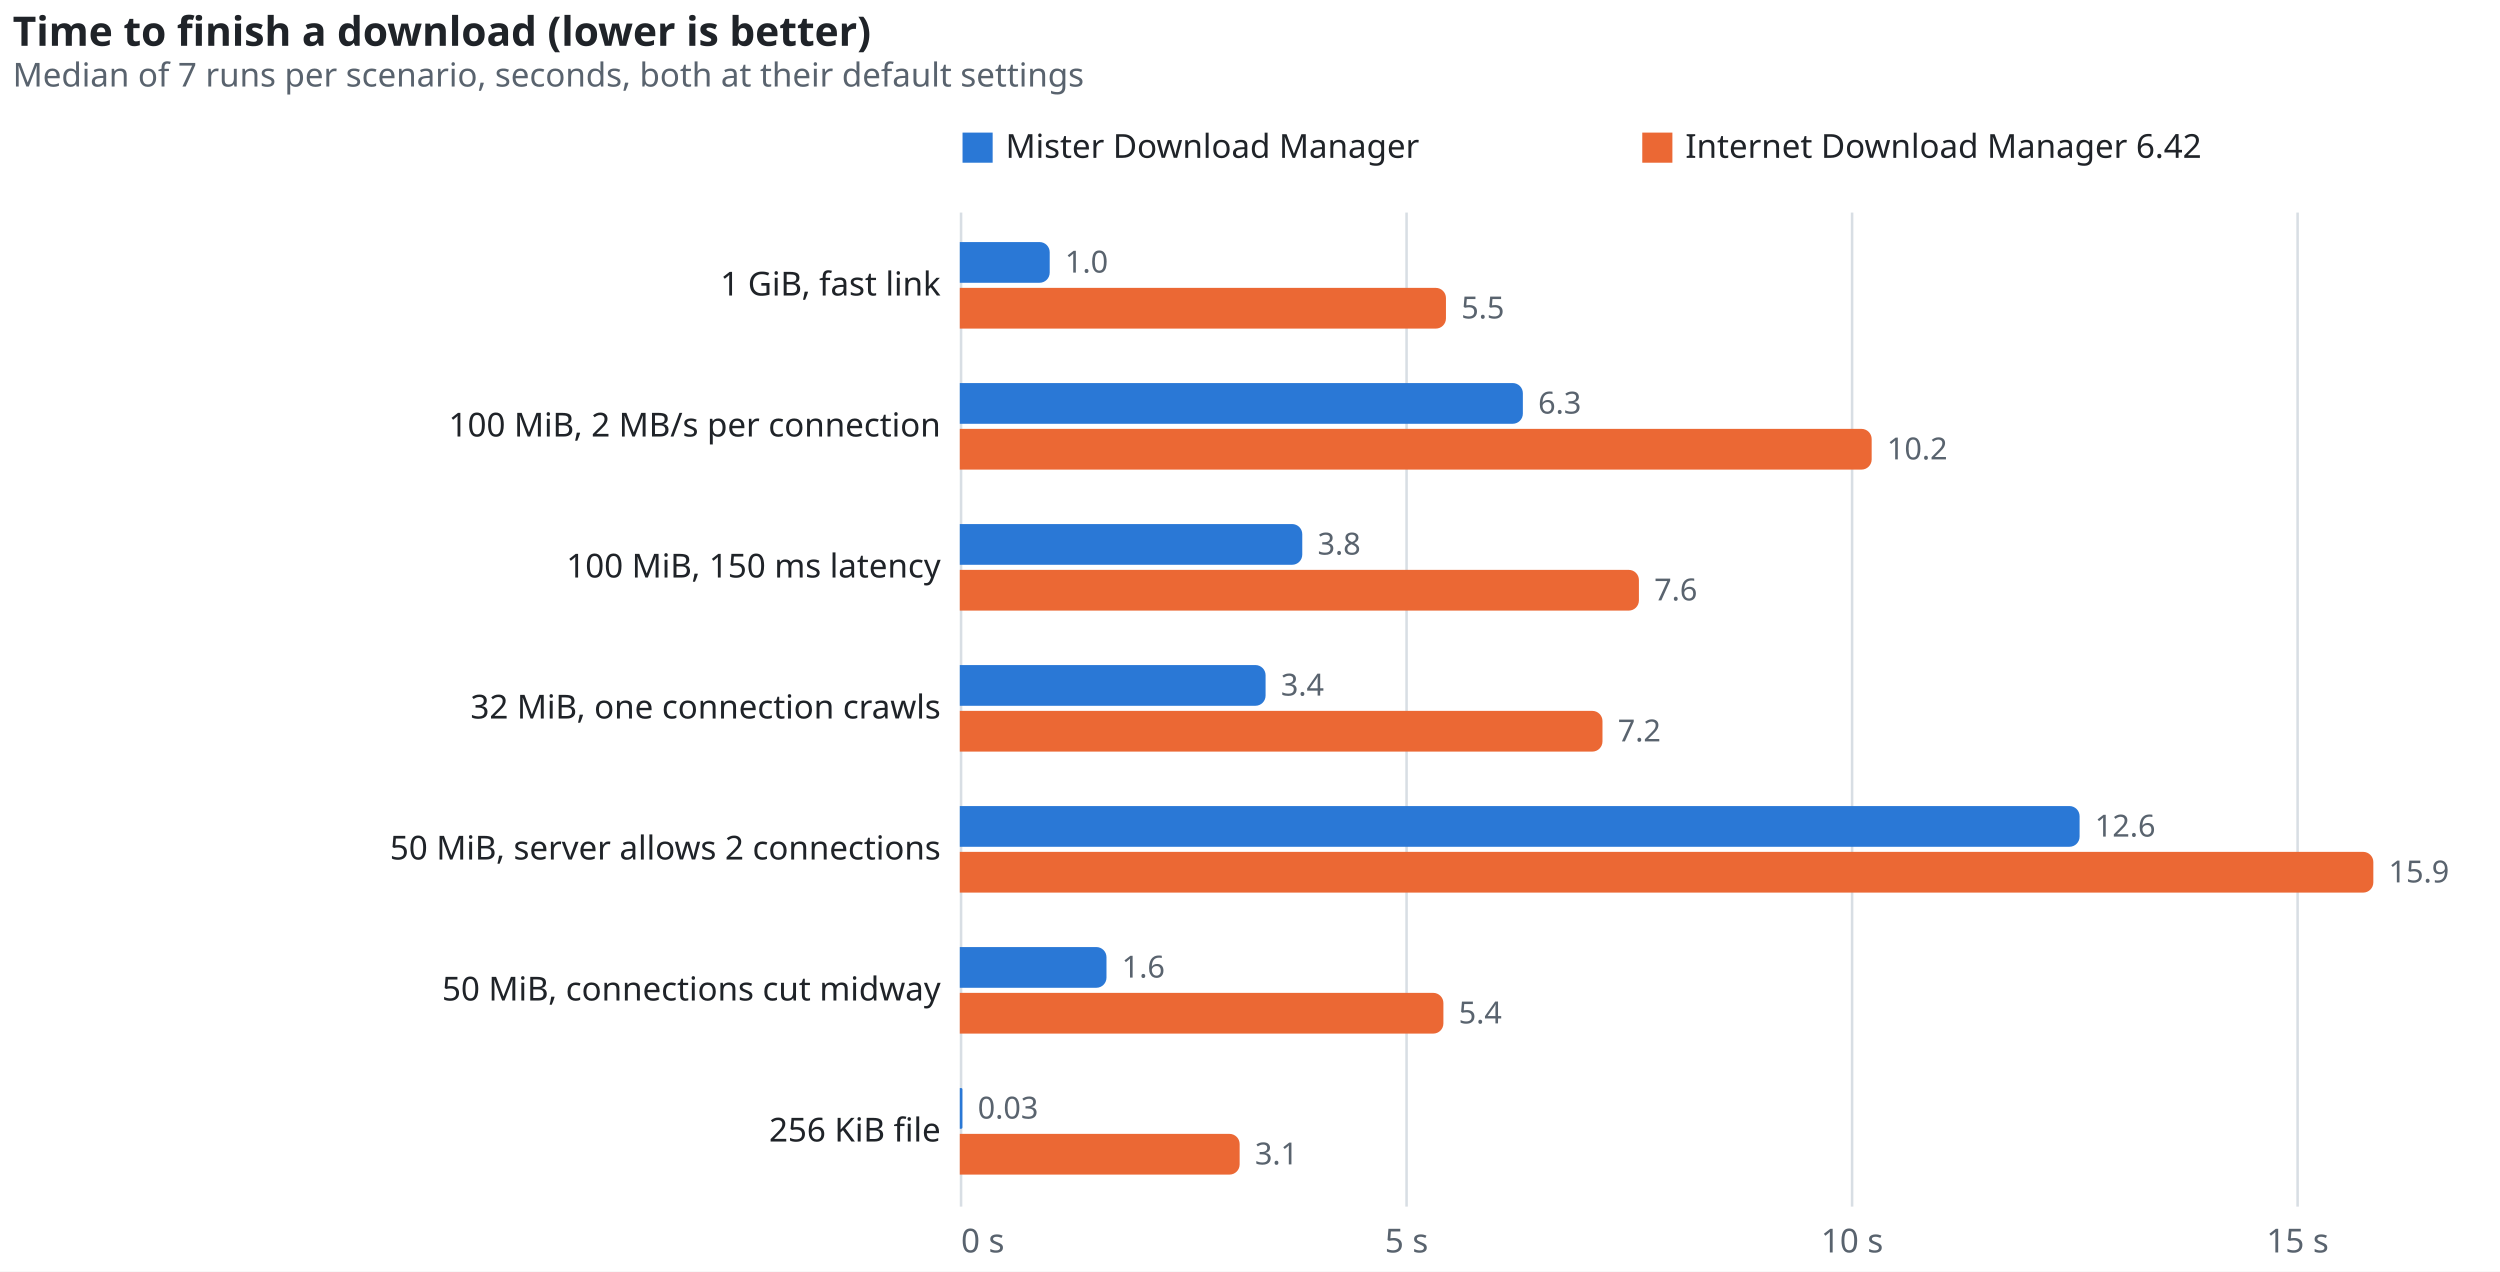
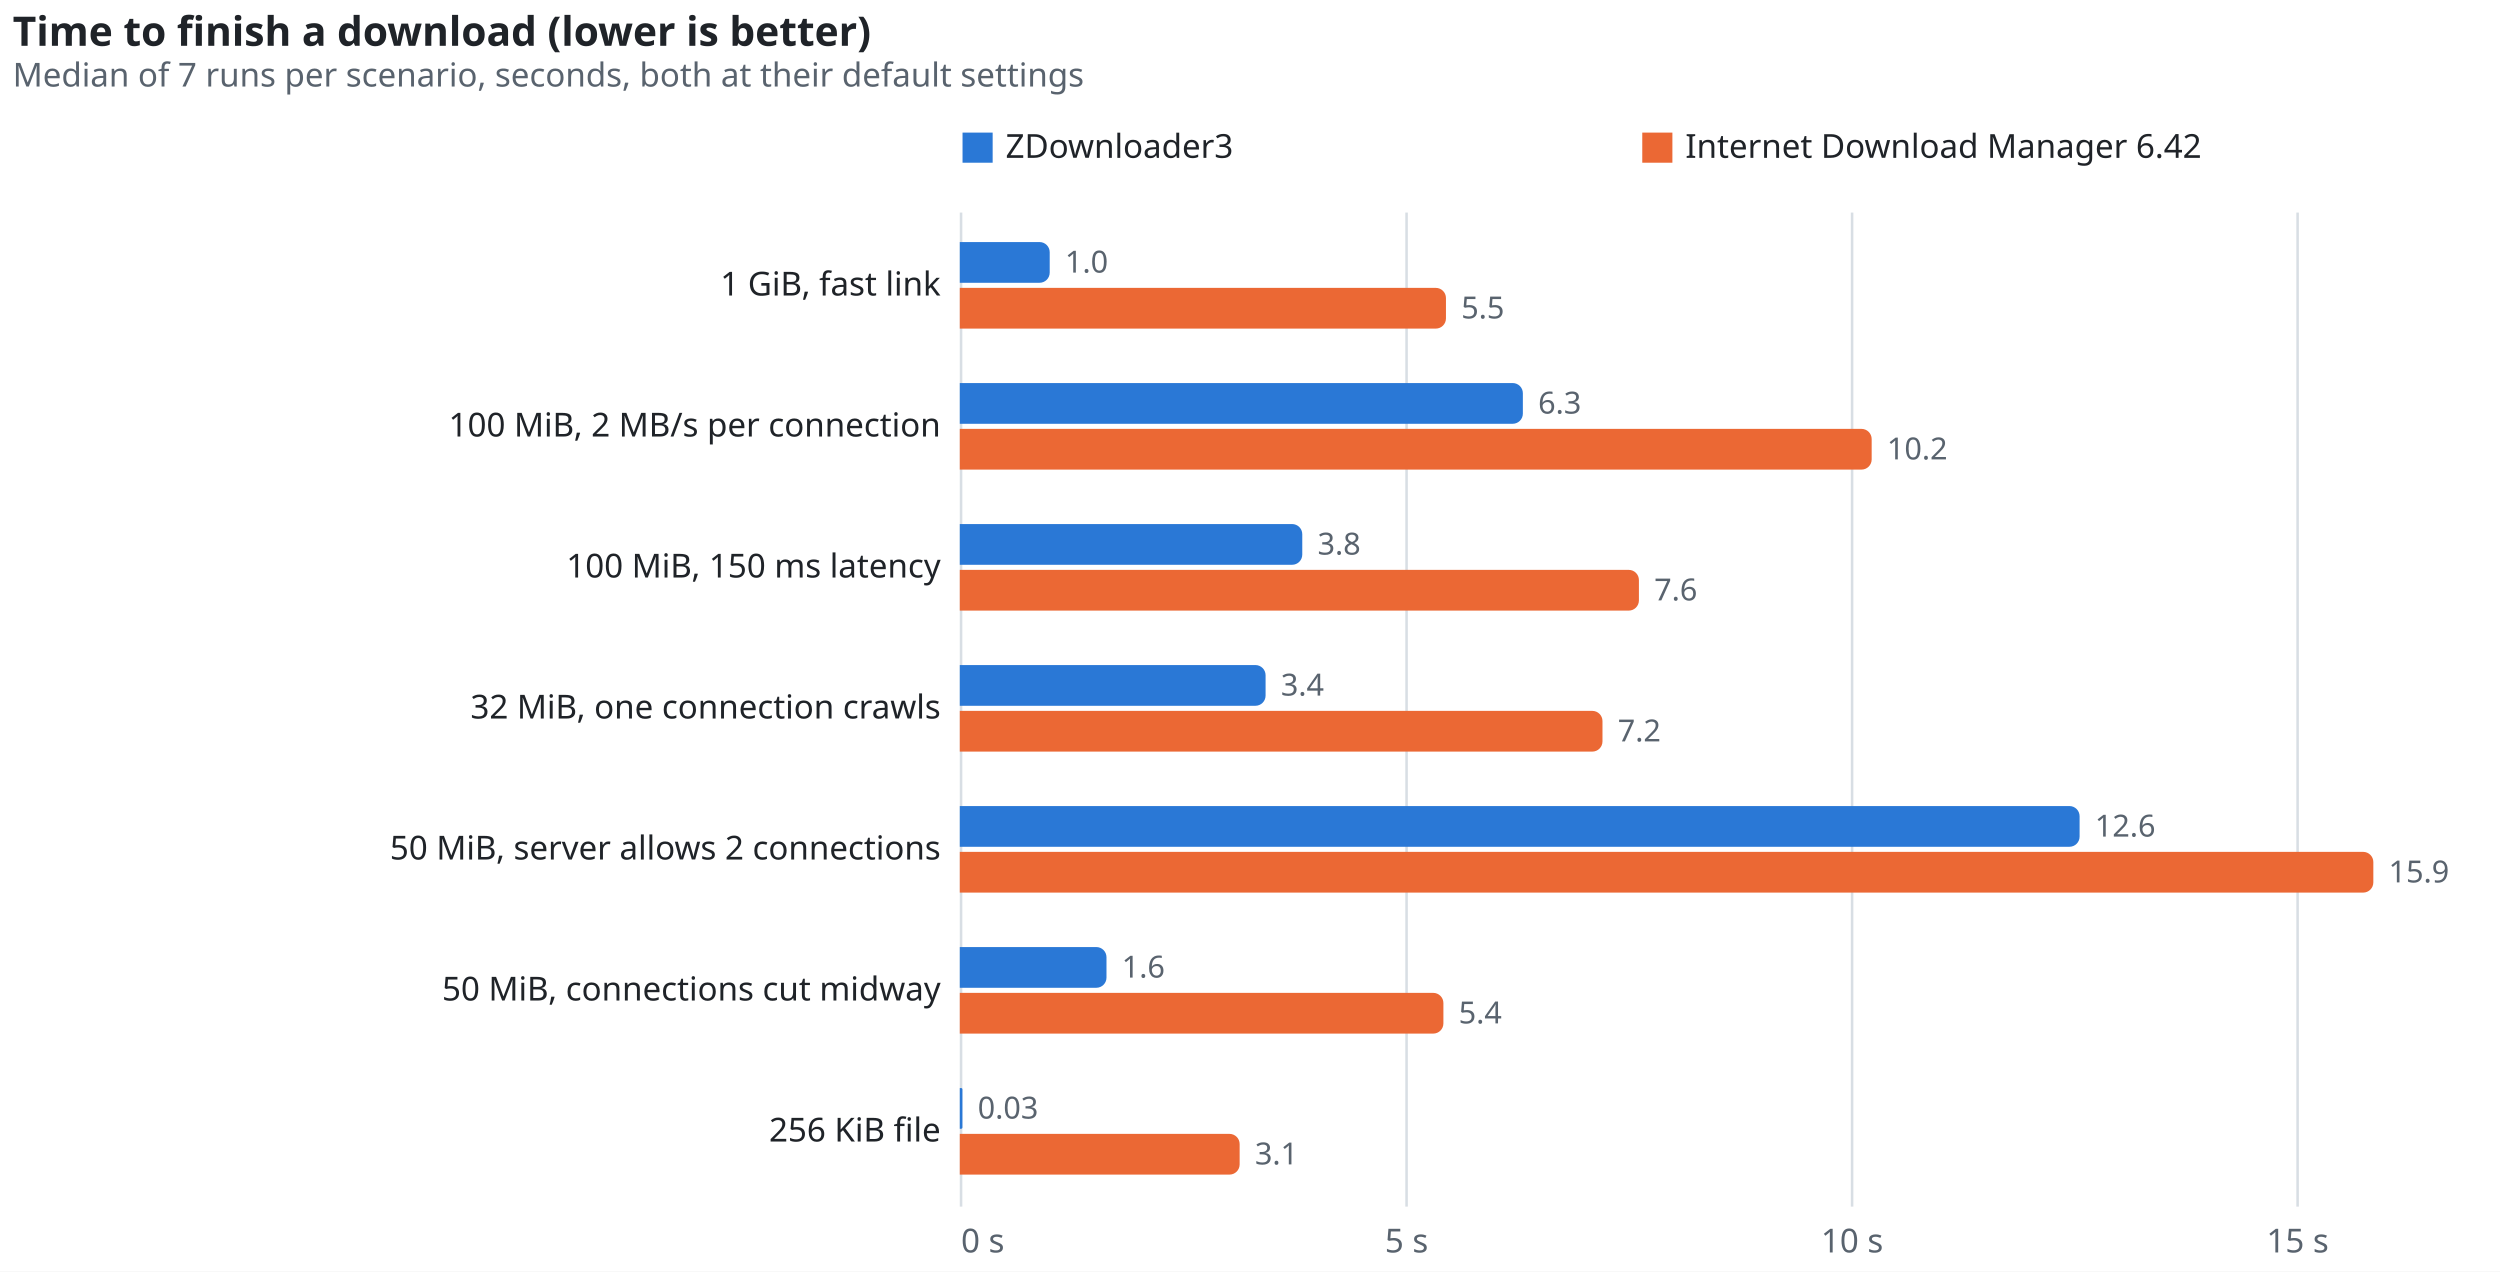
<svg xmlns="http://www.w3.org/2000/svg" version="1.1" class="marks" width="982" height="499.462" viewBox="0 0 982 499.462">
  <rect width="982" height="499.462" fill="#ffffff" />
  <g fill="none" stroke-miterlimit="4" transform="translate(377,83)">
    <g class="mark-group role-frame root" role="graphics-object" aria-roledescription="group mark container">
      <g transform="translate(0,0)">
        <path class="background" aria-hidden="true" d="M0,0h560v390.462h-560Z" />
        <g>
          <g class="mark-group role-axis" aria-hidden="true">
            <g transform="translate(0.5,390.9615)">
              <path class="background" aria-hidden="true" d="M0,0h0v0h0Z" pointer-events="none" />
              <g>
                <g class="mark-rule role-axis-grid" pointer-events="none">
                  <line transform="translate(0,0)" x2="0" y2="-390.462" stroke="#d8dee4" stroke-width="1" opacity="1" />
                  <line transform="translate(175,0)" x2="0" y2="-390.462" stroke="#d8dee4" stroke-width="1" opacity="1" />
                  <line transform="translate(350,0)" x2="0" y2="-390.462" stroke="#d8dee4" stroke-width="1" opacity="1" />
                  <line transform="translate(525,0)" x2="0" y2="-390.462" stroke="#d8dee4" stroke-width="1" opacity="1" />
                </g>
              </g>
              <path class="foreground" aria-hidden="true" d="" pointer-events="none" display="none" />
            </g>
          </g>
          <g class="mark-group role-axis" role="graphics-symbol" aria-roledescription="axis" aria-label="X-axis for a linear scale with values from 0 to 16">
            <g transform="translate(0.5,390.9615)">
              <path class="background" aria-hidden="true" d="M0,0h0v0h0Z" pointer-events="none" />
              <g>
                <g class="mark-text role-axis-label" pointer-events="none">
                  <text text-anchor="start" transform="translate(0,18)" font-family="-apple-system, 'Segoe UI', 'Noto Sans', Helvetica, Arial, sans-serif" font-size="13px" fill="#59636e" opacity="1">0 s</text>
                  <text text-anchor="middle" transform="translate(175,18)" font-family="-apple-system, 'Segoe UI', 'Noto Sans', Helvetica, Arial, sans-serif" font-size="13px" fill="#59636e" opacity="1">5 s</text>
                  <text text-anchor="middle" transform="translate(350,18)" font-family="-apple-system, 'Segoe UI', 'Noto Sans', Helvetica, Arial, sans-serif" font-size="13px" fill="#59636e" opacity="1">10 s</text>
                  <text text-anchor="middle" transform="translate(525,18)" font-family="-apple-system, 'Segoe UI', 'Noto Sans', Helvetica, Arial, sans-serif" font-size="13px" fill="#59636e" opacity="1">15 s</text>
                </g>
              </g>
              <path class="foreground" aria-hidden="true" d="" pointer-events="none" display="none" />
            </g>
          </g>
          <g class="mark-group role-axis" role="graphics-symbol" aria-roledescription="axis" aria-label="Y-axis for a discrete scale with 7 values: 1 GiB, fast link, 100 MiB, 2 MB/s per connection, 100 MiB, 150 ms latency, 32 MiB, one connection crawls, 50 MiB, server allows 2 connections, 50 MiB, connections cut midway, 256 KiB file">
            <g transform="translate(0.5,0.5)">
              <path class="background" aria-hidden="true" d="M0,0h0v0h0Z" pointer-events="none" />
              <g>
                <g class="mark-text role-axis-label" pointer-events="none">
                  <text text-anchor="end" transform="translate(-8,32.57692)" font-family="-apple-system, 'Segoe UI', 'Noto Sans', Helvetica, Arial, sans-serif" font-size="13px" fill="#1f2328" opacity="1">1 GiB, fast link</text>
                  <text text-anchor="end" transform="translate(-8,87.96154)" font-family="-apple-system, 'Segoe UI', 'Noto Sans', Helvetica, Arial, sans-serif" font-size="13px" fill="#1f2328" opacity="1">100 MiB, 2 MB/s per connection</text>
                  <text text-anchor="end" transform="translate(-8,143.3462)" font-family="-apple-system, 'Segoe UI', 'Noto Sans', Helvetica, Arial, sans-serif" font-size="13px" fill="#1f2328" opacity="1">100 MiB, 150 ms latency</text>
                  <text text-anchor="end" transform="translate(-8,198.7308)" font-family="-apple-system, 'Segoe UI', 'Noto Sans', Helvetica, Arial, sans-serif" font-size="13px" fill="#1f2328" opacity="1">32 MiB, one connection crawls</text>
                  <text text-anchor="end" transform="translate(-8,254.1154)" font-family="-apple-system, 'Segoe UI', 'Noto Sans', Helvetica, Arial, sans-serif" font-size="13px" fill="#1f2328" opacity="1">50 MiB, server allows 2 connections</text>
                  <text text-anchor="end" transform="translate(-8,309.5)" font-family="-apple-system, 'Segoe UI', 'Noto Sans', Helvetica, Arial, sans-serif" font-size="13px" fill="#1f2328" opacity="1">50 MiB, connections cut midway</text>
                  <text text-anchor="end" transform="translate(-8,364.8846)" font-family="-apple-system, 'Segoe UI', 'Noto Sans', Helvetica, Arial, sans-serif" font-size="13px" fill="#1f2328" opacity="1">256 KiB file</text>
                </g>
              </g>
              <path class="foreground" aria-hidden="true" d="" pointer-events="none" display="none" />
            </g>
          </g>
          <g class="mark-group role-scope" role="graphics-object" aria-roledescription="group mark container">
            <g transform="translate(0,12.07692)">
              <path class="background" aria-hidden="true" d="M0,0L31.327,0C33.535,0,35.327,1.792,35.327,4L35.327,12C35.327,14.208,33.535,16,31.327,16L0,16C0,16,0,16,0,16L0,0C0,0,0,0,0,0Z" />
              <g clip-path="url(#clip1)">
                <g class="mark-group role-scope" role="graphics-object" aria-roledescription="group mark container">
                  <g transform="translate(0,0)">
                    <path class="background" aria-hidden="true" d="M0,0h0v16h0Z" />
                    <g>
                      <g class="mark-rect role-mark layer_0_marks" role="graphics-object" aria-roledescription="rect mark container">
-                         <path aria-label="seconds: 1.00935; scenario: 1 GiB, fast link; client: Mister Download Manager" role="graphics-symbol" aria-roledescription="bar" d="M0,0h35.327v16h-35.327Z" fill="#2a78d6" />
+                         <path aria-label="seconds: 1.00935; scenario: 1 GiB, fast link; client: ZDownloader3" role="graphics-symbol" aria-roledescription="bar" d="M0,0h35.327v16h-35.327Z" fill="#2a78d6" />
                      </g>
                    </g>
                    <path class="foreground" aria-hidden="true" d="" display="none" />
                  </g>
                </g>
              </g>
              <path class="foreground" aria-hidden="true" d="" display="none" />
            </g>
            <g transform="translate(0,30.07692)">
              <path class="background" aria-hidden="true" d="M0,0L186.973,0C189.181,0,190.973,1.792,190.973,4L190.973,12C190.973,14.208,189.181,16,186.973,16L0,16C0,16,0,16,0,16L0,0C0,0,0,0,0,0Z" />
              <g clip-path="url(#clip2)">
                <g class="mark-group role-scope" role="graphics-object" aria-roledescription="group mark container">
                  <g transform="translate(0,0)">
                    <path class="background" aria-hidden="true" d="M0,0h0v16h0Z" />
                    <g>
                      <g class="mark-rect role-mark layer_0_marks" role="graphics-object" aria-roledescription="rect mark container">
                        <path aria-label="seconds: 5.45638; scenario: 1 GiB, fast link; client: Internet Download Manager 6.42" role="graphics-symbol" aria-roledescription="bar" d="M0,0h190.973v16h-190.973Z" fill="#eb6834" />
                      </g>
                    </g>
                    <path class="foreground" aria-hidden="true" d="" display="none" />
                  </g>
                </g>
              </g>
              <path class="foreground" aria-hidden="true" d="" display="none" />
            </g>
            <g transform="translate(0,67.46154)">
              <path class="background" aria-hidden="true" d="M0,0L217.181,0C219.389,0,221.181,1.792,221.181,4L221.181,12C221.181,14.208,219.389,16,217.181,16L0,16C0,16,0,16,0,16L0,0C0,0,0,0,0,0Z" />
              <g clip-path="url(#clip3)">
                <g class="mark-group role-scope" role="graphics-object" aria-roledescription="group mark container">
                  <g transform="translate(0,0)">
                    <path class="background" aria-hidden="true" d="M0,0h0v16h0Z" />
                    <g>
                      <g class="mark-rect role-mark layer_0_marks" role="graphics-object" aria-roledescription="rect mark container">
-                         <path aria-label="seconds: 6.31947; scenario: 100 MiB, 2 MB/s per connection; client: Mister Download Manager" role="graphics-symbol" aria-roledescription="bar" d="M0,0h221.181v16h-221.181Z" fill="#2a78d6" />
+                         <path aria-label="seconds: 6.31947; scenario: 100 MiB, 2 MB/s per connection; client: ZDownloader3" role="graphics-symbol" aria-roledescription="bar" d="M0,0h221.181v16h-221.181Z" fill="#2a78d6" />
                      </g>
                    </g>
                    <path class="foreground" aria-hidden="true" d="" display="none" />
                  </g>
                </g>
              </g>
              <path class="foreground" aria-hidden="true" d="" display="none" />
            </g>
            <g transform="translate(0,85.46154)">
              <path class="background" aria-hidden="true" d="M0,0L354.192,0C356.399,0,358.192,1.792,358.192,4L358.192,12C358.192,14.208,356.399,16,354.192,16L0,16C0,16,0,16,0,16L0,0C0,0,0,0,0,0Z" />
              <g clip-path="url(#clip4)">
                <g class="mark-group role-scope" role="graphics-object" aria-roledescription="group mark container">
                  <g transform="translate(0,0)">
                    <path class="background" aria-hidden="true" d="M0,0h0v16h0Z" />
                    <g>
                      <g class="mark-rect role-mark layer_0_marks" role="graphics-object" aria-roledescription="rect mark container">
                        <path aria-label="seconds: 10.234; scenario: 100 MiB, 2 MB/s per connection; client: Internet Download Manager 6.42" role="graphics-symbol" aria-roledescription="bar" d="M0,0h358.192v16h-358.192Z" fill="#eb6834" />
                      </g>
                    </g>
                    <path class="foreground" aria-hidden="true" d="" display="none" />
                  </g>
                </g>
              </g>
              <path class="foreground" aria-hidden="true" d="" display="none" />
            </g>
            <g transform="translate(0,122.8462)">
              <path class="background" aria-hidden="true" d="M0,0L130.531,0C132.739,0,134.531,1.792,134.531,4L134.531,12C134.531,14.208,132.739,16,130.531,16L0,16C0,16,0,16,0,16L0,0C0,0,0,0,0,0Z" />
              <g clip-path="url(#clip5)">
                <g class="mark-group role-scope" role="graphics-object" aria-roledescription="group mark container">
                  <g transform="translate(0,0)">
                    <path class="background" aria-hidden="true" d="M0,0h0v16h0Z" />
                    <g>
                      <g class="mark-rect role-mark layer_0_marks" role="graphics-object" aria-roledescription="rect mark container">
-                         <path aria-label="seconds: 3.84375; scenario: 100 MiB, 150 ms latency; client: Mister Download Manager" role="graphics-symbol" aria-roledescription="bar" d="M0,0h134.531v16h-134.531Z" fill="#2a78d6" />
+                         <path aria-label="seconds: 3.84375; scenario: 100 MiB, 150 ms latency; client: ZDownloader3" role="graphics-symbol" aria-roledescription="bar" d="M0,0h134.531v16h-134.531Z" fill="#2a78d6" />
                      </g>
                    </g>
                    <path class="foreground" aria-hidden="true" d="" display="none" />
                  </g>
                </g>
              </g>
              <path class="foreground" aria-hidden="true" d="" display="none" />
            </g>
            <g transform="translate(0,140.8462)">
              <path class="background" aria-hidden="true" d="M0,0L262.767,0C264.975,0,266.767,1.792,266.767,4L266.767,12C266.767,14.208,264.975,16,262.767,16L0,16C0,16,0,16,0,16L0,0C0,0,0,0,0,0Z" />
              <g clip-path="url(#clip6)">
                <g class="mark-group role-scope" role="graphics-object" aria-roledescription="group mark container">
                  <g transform="translate(0,0)">
                    <path class="background" aria-hidden="true" d="M0,0h0v16h0Z" />
                    <g>
                      <g class="mark-rect role-mark layer_0_marks" role="graphics-object" aria-roledescription="rect mark container">
                        <path aria-label="seconds: 7.62191; scenario: 100 MiB, 150 ms latency; client: Internet Download Manager 6.42" role="graphics-symbol" aria-roledescription="bar" d="M0,0h266.767v16h-266.767Z" fill="#eb6834" />
                      </g>
                    </g>
                    <path class="foreground" aria-hidden="true" d="" display="none" />
                  </g>
                </g>
              </g>
              <path class="foreground" aria-hidden="true" d="" display="none" />
            </g>
            <g transform="translate(0,178.2308)">
              <path class="background" aria-hidden="true" d="M0,0L116.122,0C118.329,0,120.122,1.792,120.122,4L120.122,12C120.122,14.208,118.329,16,116.122,16L0,16C0,16,0,16,0,16L0,0C0,0,0,0,0,0Z" />
              <g clip-path="url(#clip7)">
                <g class="mark-group role-scope" role="graphics-object" aria-roledescription="group mark container">
                  <g transform="translate(0,0)">
                    <path class="background" aria-hidden="true" d="M0,0h0v16h0Z" />
                    <g>
                      <g class="mark-rect role-mark layer_0_marks" role="graphics-object" aria-roledescription="rect mark container">
-                         <path aria-label="seconds: 3.43205; scenario: 32 MiB, one connection crawls; client: Mister Download Manager" role="graphics-symbol" aria-roledescription="bar" d="M0,0h120.122v16h-120.122Z" fill="#2a78d6" />
+                         <path aria-label="seconds: 3.43205; scenario: 32 MiB, one connection crawls; client: ZDownloader3" role="graphics-symbol" aria-roledescription="bar" d="M0,0h120.122v16h-120.122Z" fill="#2a78d6" />
                      </g>
                    </g>
                    <path class="foreground" aria-hidden="true" d="" display="none" />
                  </g>
                </g>
              </g>
              <path class="foreground" aria-hidden="true" d="" display="none" />
            </g>
            <g transform="translate(0,196.2308)">
              <path class="background" aria-hidden="true" d="M0,0L248.454,0C250.661,0,252.454,1.792,252.454,4L252.454,12C252.454,14.208,250.661,16,248.454,16L0,16C0,16,0,16,0,16L0,0C0,0,0,0,0,0Z" />
              <g clip-path="url(#clip8)">
                <g class="mark-group role-scope" role="graphics-object" aria-roledescription="group mark container">
                  <g transform="translate(0,0)">
                    <path class="background" aria-hidden="true" d="M0,0h0v16h0Z" />
                    <g>
                      <g class="mark-rect role-mark layer_0_marks" role="graphics-object" aria-roledescription="rect mark container">
                        <path aria-label="seconds: 7.21296; scenario: 32 MiB, one connection crawls; client: Internet Download Manager 6.42" role="graphics-symbol" aria-roledescription="bar" d="M0,0h252.454v16h-252.454Z" fill="#eb6834" />
                      </g>
                    </g>
                    <path class="foreground" aria-hidden="true" d="" display="none" />
                  </g>
                </g>
              </g>
              <path class="foreground" aria-hidden="true" d="" display="none" />
            </g>
            <g transform="translate(0,233.6154)">
              <path class="background" aria-hidden="true" d="M0,0L435.868,0C438.075,0,439.868,1.792,439.868,4L439.868,12C439.868,14.208,438.075,16,435.868,16L0,16C0,16,0,16,0,16L0,0C0,0,0,0,0,0Z" />
              <g clip-path="url(#clip9)">
                <g class="mark-group role-scope" role="graphics-object" aria-roledescription="group mark container">
                  <g transform="translate(0,0)">
                    <path class="background" aria-hidden="true" d="M0,0h0v16h0Z" />
                    <g>
                      <g class="mark-rect role-mark layer_0_marks" role="graphics-object" aria-roledescription="rect mark container">
-                         <path aria-label="seconds: 12.5677; scenario: 50 MiB, server allows 2 connections; client: Mister Download Manager" role="graphics-symbol" aria-roledescription="bar" d="M0,0h439.868v16h-439.868Z" fill="#2a78d6" />
+                         <path aria-label="seconds: 12.5677; scenario: 50 MiB, server allows 2 connections; client: ZDownloader3" role="graphics-symbol" aria-roledescription="bar" d="M0,0h439.868v16h-439.868Z" fill="#2a78d6" />
                      </g>
                    </g>
                    <path class="foreground" aria-hidden="true" d="" display="none" />
                  </g>
                </g>
              </g>
              <path class="foreground" aria-hidden="true" d="" display="none" />
            </g>
            <g transform="translate(0,251.6154)">
              <path class="background" aria-hidden="true" d="M0,0L551.247,0C553.455,0,555.247,1.792,555.247,4L555.247,12C555.247,14.208,553.455,16,551.247,16L0,16C0,16,0,16,0,16L0,0C0,0,0,0,0,0Z" />
              <g clip-path="url(#clip10)">
                <g class="mark-group role-scope" role="graphics-object" aria-roledescription="group mark container">
                  <g transform="translate(0,0)">
                    <path class="background" aria-hidden="true" d="M0,0h0v16h0Z" />
                    <g>
                      <g class="mark-rect role-mark layer_0_marks" role="graphics-object" aria-roledescription="rect mark container">
                        <path aria-label="seconds: 15.8642; scenario: 50 MiB, server allows 2 connections; client: Internet Download Manager 6.42" role="graphics-symbol" aria-roledescription="bar" d="M0,0h555.247v16h-555.247Z" fill="#eb6834" />
                      </g>
                    </g>
                    <path class="foreground" aria-hidden="true" d="" display="none" />
                  </g>
                </g>
              </g>
              <path class="foreground" aria-hidden="true" d="" display="none" />
            </g>
            <g transform="translate(0,289)">
              <path class="background" aria-hidden="true" d="M0,0L53.628,0C55.836,0,57.628,1.792,57.628,4L57.628,12C57.628,14.208,55.836,16,53.628,16L0,16C0,16,0,16,0,16L0,0C0,0,0,0,0,0Z" />
              <g clip-path="url(#clip11)">
                <g class="mark-group role-scope" role="graphics-object" aria-roledescription="group mark container">
                  <g transform="translate(0,0)">
                    <path class="background" aria-hidden="true" d="M0,0h0v16h0Z" />
                    <g>
                      <g class="mark-rect role-mark layer_0_marks" role="graphics-object" aria-roledescription="rect mark container">
-                         <path aria-label="seconds: 1.64652; scenario: 50 MiB, connections cut midway; client: Mister Download Manager" role="graphics-symbol" aria-roledescription="bar" d="M0,0h57.628v16h-57.628Z" fill="#2a78d6" />
+                         <path aria-label="seconds: 1.64652; scenario: 50 MiB, connections cut midway; client: ZDownloader3" role="graphics-symbol" aria-roledescription="bar" d="M0,0h57.628v16h-57.628Z" fill="#2a78d6" />
                      </g>
                    </g>
                    <path class="foreground" aria-hidden="true" d="" display="none" />
                  </g>
                </g>
              </g>
              <path class="foreground" aria-hidden="true" d="" display="none" />
            </g>
            <g transform="translate(0,307)">
              <path class="background" aria-hidden="true" d="M0,0L185.969,0C188.176,0,189.969,1.792,189.969,4L189.969,12C189.969,14.208,188.176,16,185.969,16L0,16C0,16,0,16,0,16L0,0C0,0,0,0,0,0Z" />
              <g clip-path="url(#clip12)">
                <g class="mark-group role-scope" role="graphics-object" aria-roledescription="group mark container">
                  <g transform="translate(0,0)">
                    <path class="background" aria-hidden="true" d="M0,0h0v16h0Z" />
                    <g>
                      <g class="mark-rect role-mark layer_0_marks" role="graphics-object" aria-roledescription="rect mark container">
                        <path aria-label="seconds: 5.42768; scenario: 50 MiB, connections cut midway; client: Internet Download Manager 6.42" role="graphics-symbol" aria-roledescription="bar" d="M0,0h189.969v16h-189.969Z" fill="#eb6834" />
                      </g>
                    </g>
                    <path class="foreground" aria-hidden="true" d="" display="none" />
                  </g>
                </g>
              </g>
              <path class="foreground" aria-hidden="true" d="" display="none" />
            </g>
            <g transform="translate(0,344.3846)">
              <path class="background" aria-hidden="true" d="M0,0L0.519,0C0.806,0,1.038,0.233,1.038,0.519L1.038,15.481C1.038,15.767,0.806,16,0.519,16L0,16C0,16,0,16,0,16L0,0C0,0,0,0,0,0Z" />
              <g clip-path="url(#clip13)">
                <g class="mark-group role-scope" role="graphics-object" aria-roledescription="group mark container">
                  <g transform="translate(0,0)">
                    <path class="background" aria-hidden="true" d="M0,0h0v16h0Z" />
                    <g>
                      <g class="mark-rect role-mark layer_0_marks" role="graphics-object" aria-roledescription="rect mark container">
-                         <path aria-label="seconds: 29.66m; scenario: 256 KiB file; client: Mister Download Manager" role="graphics-symbol" aria-roledescription="bar" d="M0,0h1.038v16h-1.038Z" fill="#2a78d6" />
+                         <path aria-label="seconds: 29.66m; scenario: 256 KiB file; client: ZDownloader3" role="graphics-symbol" aria-roledescription="bar" d="M0,0h1.038v16h-1.038Z" fill="#2a78d6" />
                      </g>
                    </g>
                    <path class="foreground" aria-hidden="true" d="" display="none" />
                  </g>
                </g>
              </g>
              <path class="foreground" aria-hidden="true" d="" display="none" />
            </g>
            <g transform="translate(0,362.3846)">
              <path class="background" aria-hidden="true" d="M0,0L105.932,0C108.14,0,109.932,1.792,109.932,4L109.932,12C109.932,14.208,108.14,16,105.932,16L0,16C0,16,0,16,0,16L0,0C0,0,0,0,0,0Z" />
              <g clip-path="url(#clip14)">
                <g class="mark-group role-scope" role="graphics-object" aria-roledescription="group mark container">
                  <g transform="translate(0,0)">
                    <path class="background" aria-hidden="true" d="M0,0h0v16h0Z" />
                    <g>
                      <g class="mark-rect role-mark layer_0_marks" role="graphics-object" aria-roledescription="rect mark container">
                        <path aria-label="seconds: 3.14092; scenario: 256 KiB file; client: Internet Download Manager 6.42" role="graphics-symbol" aria-roledescription="bar" d="M0,0h109.932v16h-109.932Z" fill="#eb6834" />
                      </g>
                    </g>
                    <path class="foreground" aria-hidden="true" d="" display="none" />
                  </g>
                </g>
              </g>
              <path class="foreground" aria-hidden="true" d="" display="none" />
            </g>
          </g>
          <g class="mark-text role-mark layer_1_marks" role="graphics-object" aria-roledescription="text mark container">
-             <text aria-label="seconds: 1.00935; scenario: 1 GiB, fast link; client: Mister Download Manager; value: 1.0" role="graphics-symbol" aria-roledescription="text mark" text-anchor="start" transform="translate(41.32725,24.07692)" font-family="-apple-system, 'Segoe UI', 'Noto Sans', Helvetica, Arial, sans-serif" font-size="12px" fill="#59636e">1.0</text>
+             <text aria-label="seconds: 1.00935; scenario: 1 GiB, fast link; client: ZDownloader3; value: 1.0" role="graphics-symbol" aria-roledescription="text mark" text-anchor="start" transform="translate(41.32725,24.07692)" font-family="-apple-system, 'Segoe UI', 'Noto Sans', Helvetica, Arial, sans-serif" font-size="12px" fill="#59636e">1.0</text>
            <text aria-label="seconds: 5.45638; scenario: 1 GiB, fast link; client: Internet Download Manager 6.42; value: 5.5" role="graphics-symbol" aria-roledescription="text mark" text-anchor="start" transform="translate(196.9733,42.07692)" font-family="-apple-system, 'Segoe UI', 'Noto Sans', Helvetica, Arial, sans-serif" font-size="12px" fill="#59636e">5.5</text>
-             <text aria-label="seconds: 6.31947; scenario: 100 MiB, 2 MB/s per connection; client: Mister Download Manager; value: 6.3" role="graphics-symbol" aria-roledescription="text mark" text-anchor="start" transform="translate(227.1814,79.46154)" font-family="-apple-system, 'Segoe UI', 'Noto Sans', Helvetica, Arial, sans-serif" font-size="12px" fill="#59636e">6.3</text>
+             <text aria-label="seconds: 6.31947; scenario: 100 MiB, 2 MB/s per connection; client: ZDownloader3; value: 6.3" role="graphics-symbol" aria-roledescription="text mark" text-anchor="start" transform="translate(227.1814,79.46154)" font-family="-apple-system, 'Segoe UI', 'Noto Sans', Helvetica, Arial, sans-serif" font-size="12px" fill="#59636e">6.3</text>
            <text aria-label="seconds: 10.234; scenario: 100 MiB, 2 MB/s per connection; client: Internet Download Manager 6.42; value: 10.2" role="graphics-symbol" aria-roledescription="text mark" text-anchor="start" transform="translate(364.1918,97.46154)" font-family="-apple-system, 'Segoe UI', 'Noto Sans', Helvetica, Arial, sans-serif" font-size="12px" fill="#59636e">10.2</text>
-             <text aria-label="seconds: 3.84375; scenario: 100 MiB, 150 ms latency; client: Mister Download Manager; value: 3.8" role="graphics-symbol" aria-roledescription="text mark" text-anchor="start" transform="translate(140.5312,134.8462)" font-family="-apple-system, 'Segoe UI', 'Noto Sans', Helvetica, Arial, sans-serif" font-size="12px" fill="#59636e">3.8</text>
+             <text aria-label="seconds: 3.84375; scenario: 100 MiB, 150 ms latency; client: ZDownloader3; value: 3.8" role="graphics-symbol" aria-roledescription="text mark" text-anchor="start" transform="translate(140.5312,134.8462)" font-family="-apple-system, 'Segoe UI', 'Noto Sans', Helvetica, Arial, sans-serif" font-size="12px" fill="#59636e">3.8</text>
            <text aria-label="seconds: 7.62191; scenario: 100 MiB, 150 ms latency; client: Internet Download Manager 6.42; value: 7.6" role="graphics-symbol" aria-roledescription="text mark" text-anchor="start" transform="translate(272.7668,152.8462)" font-family="-apple-system, 'Segoe UI', 'Noto Sans', Helvetica, Arial, sans-serif" font-size="12px" fill="#59636e">7.6</text>
-             <text aria-label="seconds: 3.43205; scenario: 32 MiB, one connection crawls; client: Mister Download Manager; value: 3.4" role="graphics-symbol" aria-roledescription="text mark" text-anchor="start" transform="translate(126.1218,190.2308)" font-family="-apple-system, 'Segoe UI', 'Noto Sans', Helvetica, Arial, sans-serif" font-size="12px" fill="#59636e">3.4</text>
+             <text aria-label="seconds: 3.43205; scenario: 32 MiB, one connection crawls; client: ZDownloader3; value: 3.4" role="graphics-symbol" aria-roledescription="text mark" text-anchor="start" transform="translate(126.1218,190.2308)" font-family="-apple-system, 'Segoe UI', 'Noto Sans', Helvetica, Arial, sans-serif" font-size="12px" fill="#59636e">3.4</text>
            <text aria-label="seconds: 7.21296; scenario: 32 MiB, one connection crawls; client: Internet Download Manager 6.42; value: 7.2" role="graphics-symbol" aria-roledescription="text mark" text-anchor="start" transform="translate(258.4536,208.2308)" font-family="-apple-system, 'Segoe UI', 'Noto Sans', Helvetica, Arial, sans-serif" font-size="12px" fill="#59636e">7.2</text>
-             <text aria-label="seconds: 12.5677; scenario: 50 MiB, server allows 2 connections; client: Mister Download Manager; value: 12.6" role="graphics-symbol" aria-roledescription="text mark" text-anchor="start" transform="translate(445.8678,245.6154)" font-family="-apple-system, 'Segoe UI', 'Noto Sans', Helvetica, Arial, sans-serif" font-size="12px" fill="#59636e">12.6</text>
+             <text aria-label="seconds: 12.5677; scenario: 50 MiB, server allows 2 connections; client: ZDownloader3; value: 12.6" role="graphics-symbol" aria-roledescription="text mark" text-anchor="start" transform="translate(445.8678,245.6154)" font-family="-apple-system, 'Segoe UI', 'Noto Sans', Helvetica, Arial, sans-serif" font-size="12px" fill="#59636e">12.6</text>
            <text aria-label="seconds: 15.8642; scenario: 50 MiB, server allows 2 connections; client: Internet Download Manager 6.42; value: 15.9" role="graphics-symbol" aria-roledescription="text mark" text-anchor="start" transform="translate(561.2473,263.6154)" font-family="-apple-system, 'Segoe UI', 'Noto Sans', Helvetica, Arial, sans-serif" font-size="12px" fill="#59636e">15.9</text>
-             <text aria-label="seconds: 1.64652; scenario: 50 MiB, connections cut midway; client: Mister Download Manager; value: 1.6" role="graphics-symbol" aria-roledescription="text mark" text-anchor="start" transform="translate(63.6282,301)" font-family="-apple-system, 'Segoe UI', 'Noto Sans', Helvetica, Arial, sans-serif" font-size="12px" fill="#59636e">1.6</text>
+             <text aria-label="seconds: 1.64652; scenario: 50 MiB, connections cut midway; client: ZDownloader3; value: 1.6" role="graphics-symbol" aria-roledescription="text mark" text-anchor="start" transform="translate(63.6282,301)" font-family="-apple-system, 'Segoe UI', 'Noto Sans', Helvetica, Arial, sans-serif" font-size="12px" fill="#59636e">1.6</text>
            <text aria-label="seconds: 5.42768; scenario: 50 MiB, connections cut midway; client: Internet Download Manager 6.42; value: 5.4" role="graphics-symbol" aria-roledescription="text mark" text-anchor="start" transform="translate(195.9688,319)" font-family="-apple-system, 'Segoe UI', 'Noto Sans', Helvetica, Arial, sans-serif" font-size="12px" fill="#59636e">5.4</text>
-             <text aria-label="seconds: 29.66m; scenario: 256 KiB file; client: Mister Download Manager; value: 0.03" role="graphics-symbol" aria-roledescription="text mark" text-anchor="start" transform="translate(7.0381,356.3846)" font-family="-apple-system, 'Segoe UI', 'Noto Sans', Helvetica, Arial, sans-serif" font-size="12px" fill="#59636e">0.03</text>
+             <text aria-label="seconds: 29.66m; scenario: 256 KiB file; client: ZDownloader3; value: 0.03" role="graphics-symbol" aria-roledescription="text mark" text-anchor="start" transform="translate(7.0381,356.3846)" font-family="-apple-system, 'Segoe UI', 'Noto Sans', Helvetica, Arial, sans-serif" font-size="12px" fill="#59636e">0.03</text>
            <text aria-label="seconds: 3.14092; scenario: 256 KiB file; client: Internet Download Manager 6.42; value: 3.1" role="graphics-symbol" aria-roledescription="text mark" text-anchor="start" transform="translate(115.9322,374.3846)" font-family="-apple-system, 'Segoe UI', 'Noto Sans', Helvetica, Arial, sans-serif" font-size="12px" fill="#59636e">3.1</text>
          </g>
-           <g class="mark-group role-legend" role="graphics-symbol" aria-roledescription="legend" aria-label="Symbol legend for fill color with 2 values: Mister Download Manager, Internet Download Manager 6.42">
+           <g class="mark-group role-legend" role="graphics-symbol" aria-roledescription="legend" aria-label="Symbol legend for fill color with 2 values: ZDownloader3, Internet Download Manager 6.42">
            <g transform="translate(0,-32)">
              <path class="background" aria-hidden="true" d="M0,0h597v14h-597Z" pointer-events="none" />
              <g>
                <g class="mark-group role-legend-entry">
                  <g transform="translate(0,0)">
                    <path class="background" aria-hidden="true" d="M0,0h0v0h0Z" pointer-events="none" />
                    <g>
                      <g class="mark-group role-scope" role="graphics-object" aria-roledescription="group mark container">
                        <g transform="translate(0,0)">
                          <path class="background" aria-hidden="true" d="M0,0h257v14h-257Z" pointer-events="none" opacity="1" />
                          <g>
                            <g class="mark-symbol role-legend-symbol" pointer-events="none">
                              <path transform="translate(7,7)" d="M-5.916,-5.916h11.832v11.832h-11.832Z" fill="#2a78d6" stroke-width="1.5" opacity="1" />
                            </g>
                            <g class="mark-text role-legend-label" pointer-events="none">
-                               <text text-anchor="start" transform="translate(18,11)" font-family="-apple-system, 'Segoe UI', 'Noto Sans', Helvetica, Arial, sans-serif" font-size="13px" fill="#1f2328" opacity="1">Mister Download Manager</text>
+                               <text text-anchor="start" transform="translate(18,11)" font-family="-apple-system, 'Segoe UI', 'Noto Sans', Helvetica, Arial, sans-serif" font-size="13px" fill="#1f2328" opacity="1">ZDownloader3</text>
                            </g>
                          </g>
                          <path class="foreground" aria-hidden="true" d="" pointer-events="none" display="none" />
                        </g>
                        <g transform="translate(267,0)">
                          <path class="background" aria-hidden="true" d="M0,0h330v14h-330Z" pointer-events="none" opacity="1" />
                          <g>
                            <g class="mark-symbol role-legend-symbol" pointer-events="none">
                              <path transform="translate(7,7)" d="M-5.916,-5.916h11.832v11.832h-11.832Z" fill="#eb6834" stroke-width="1.5" opacity="1" />
                            </g>
                            <g class="mark-text role-legend-label" pointer-events="none">
                              <text text-anchor="start" transform="translate(18,11)" font-family="-apple-system, 'Segoe UI', 'Noto Sans', Helvetica, Arial, sans-serif" font-size="13px" fill="#1f2328" opacity="1">Internet Download Manager 6.42</text>
                            </g>
                          </g>
                          <path class="foreground" aria-hidden="true" d="" pointer-events="none" display="none" />
                        </g>
                      </g>
                    </g>
                    <path class="foreground" aria-hidden="true" d="" pointer-events="none" display="none" />
                  </g>
                </g>
              </g>
              <path class="foreground" aria-hidden="true" d="" pointer-events="none" display="none" />
            </g>
          </g>
          <g class="mark-group role-title">
            <g transform="translate(-372,-78)">
              <path class="background" aria-hidden="true" d="M0,0h0v0h0Z" pointer-events="none" />
              <g>
                <g class="mark-text role-title-text" role="graphics-symbol" aria-roledescription="title" aria-label="Title text 'Time to finish a download (lower is better)'" pointer-events="none">
                  <text text-anchor="start" transform="translate(0,13)" font-family="-apple-system, 'Segoe UI', 'Noto Sans', Helvetica, Arial, sans-serif" font-size="16px" font-weight="600" fill="#1f2328" opacity="1">Time to finish a download (lower is better)</text>
                </g>
                <g class="mark-text role-title-subtitle" role="graphics-symbol" aria-roledescription="subtitle" aria-label="Subtitle text 'Median of 7 runs per scenario, seconds, both at their default settings'" pointer-events="none">
                  <text text-anchor="start" transform="translate(0,29)" font-family="-apple-system, 'Segoe UI', 'Noto Sans', Helvetica, Arial, sans-serif" font-size="13px" fill="#59636e" opacity="1">Median of 7 runs per scenario, seconds, both at their default settings</text>
                </g>
              </g>
              <path class="foreground" aria-hidden="true" d="" pointer-events="none" display="none" />
            </g>
          </g>
        </g>
        <path class="foreground" aria-hidden="true" d="" display="none" />
      </g>
    </g>
  </g>
  <defs>
    <clipPath id="clip1">
      <path d="M0,0L31.327,0C33.535,0,35.327,1.792,35.327,4L35.327,12C35.327,14.208,33.535,16,31.327,16L0,16C0,16,0,16,0,16L0,0C0,0,0,0,0,0Z" />
    </clipPath>
    <clipPath id="clip2">
      <path d="M0,0L186.973,0C189.181,0,190.973,1.792,190.973,4L190.973,12C190.973,14.208,189.181,16,186.973,16L0,16C0,16,0,16,0,16L0,0C0,0,0,0,0,0Z" />
    </clipPath>
    <clipPath id="clip3">
      <path d="M0,0L217.181,0C219.389,0,221.181,1.792,221.181,4L221.181,12C221.181,14.208,219.389,16,217.181,16L0,16C0,16,0,16,0,16L0,0C0,0,0,0,0,0Z" />
    </clipPath>
    <clipPath id="clip4">
      <path d="M0,0L354.192,0C356.399,0,358.192,1.792,358.192,4L358.192,12C358.192,14.208,356.399,16,354.192,16L0,16C0,16,0,16,0,16L0,0C0,0,0,0,0,0Z" />
    </clipPath>
    <clipPath id="clip5">
      <path d="M0,0L130.531,0C132.739,0,134.531,1.792,134.531,4L134.531,12C134.531,14.208,132.739,16,130.531,16L0,16C0,16,0,16,0,16L0,0C0,0,0,0,0,0Z" />
    </clipPath>
    <clipPath id="clip6">
      <path d="M0,0L262.767,0C264.975,0,266.767,1.792,266.767,4L266.767,12C266.767,14.208,264.975,16,262.767,16L0,16C0,16,0,16,0,16L0,0C0,0,0,0,0,0Z" />
    </clipPath>
    <clipPath id="clip7">
      <path d="M0,0L116.122,0C118.329,0,120.122,1.792,120.122,4L120.122,12C120.122,14.208,118.329,16,116.122,16L0,16C0,16,0,16,0,16L0,0C0,0,0,0,0,0Z" />
    </clipPath>
    <clipPath id="clip8">
      <path d="M0,0L248.454,0C250.661,0,252.454,1.792,252.454,4L252.454,12C252.454,14.208,250.661,16,248.454,16L0,16C0,16,0,16,0,16L0,0C0,0,0,0,0,0Z" />
    </clipPath>
    <clipPath id="clip9">
      <path d="M0,0L435.868,0C438.075,0,439.868,1.792,439.868,4L439.868,12C439.868,14.208,438.075,16,435.868,16L0,16C0,16,0,16,0,16L0,0C0,0,0,0,0,0Z" />
    </clipPath>
    <clipPath id="clip10">
      <path d="M0,0L551.247,0C553.455,0,555.247,1.792,555.247,4L555.247,12C555.247,14.208,553.455,16,551.247,16L0,16C0,16,0,16,0,16L0,0C0,0,0,0,0,0Z" />
    </clipPath>
    <clipPath id="clip11">
      <path d="M0,0L53.628,0C55.836,0,57.628,1.792,57.628,4L57.628,12C57.628,14.208,55.836,16,53.628,16L0,16C0,16,0,16,0,16L0,0C0,0,0,0,0,0Z" />
    </clipPath>
    <clipPath id="clip12">
      <path d="M0,0L185.969,0C188.176,0,189.969,1.792,189.969,4L189.969,12C189.969,14.208,188.176,16,185.969,16L0,16C0,16,0,16,0,16L0,0C0,0,0,0,0,0Z" />
    </clipPath>
    <clipPath id="clip13">
      <path d="M0,0L0.519,0C0.806,0,1.038,0.233,1.038,0.519L1.038,15.481C1.038,15.767,0.806,16,0.519,16L0,16C0,16,0,16,0,16L0,0C0,0,0,0,0,0Z" />
    </clipPath>
    <clipPath id="clip14">
      <path d="M0,0L105.932,0C108.14,0,109.932,1.792,109.932,4L109.932,12C109.932,14.208,108.14,16,105.932,16L0,16C0,16,0,16,0,16L0,0C0,0,0,0,0,0Z" />
    </clipPath>
  </defs>
</svg>
